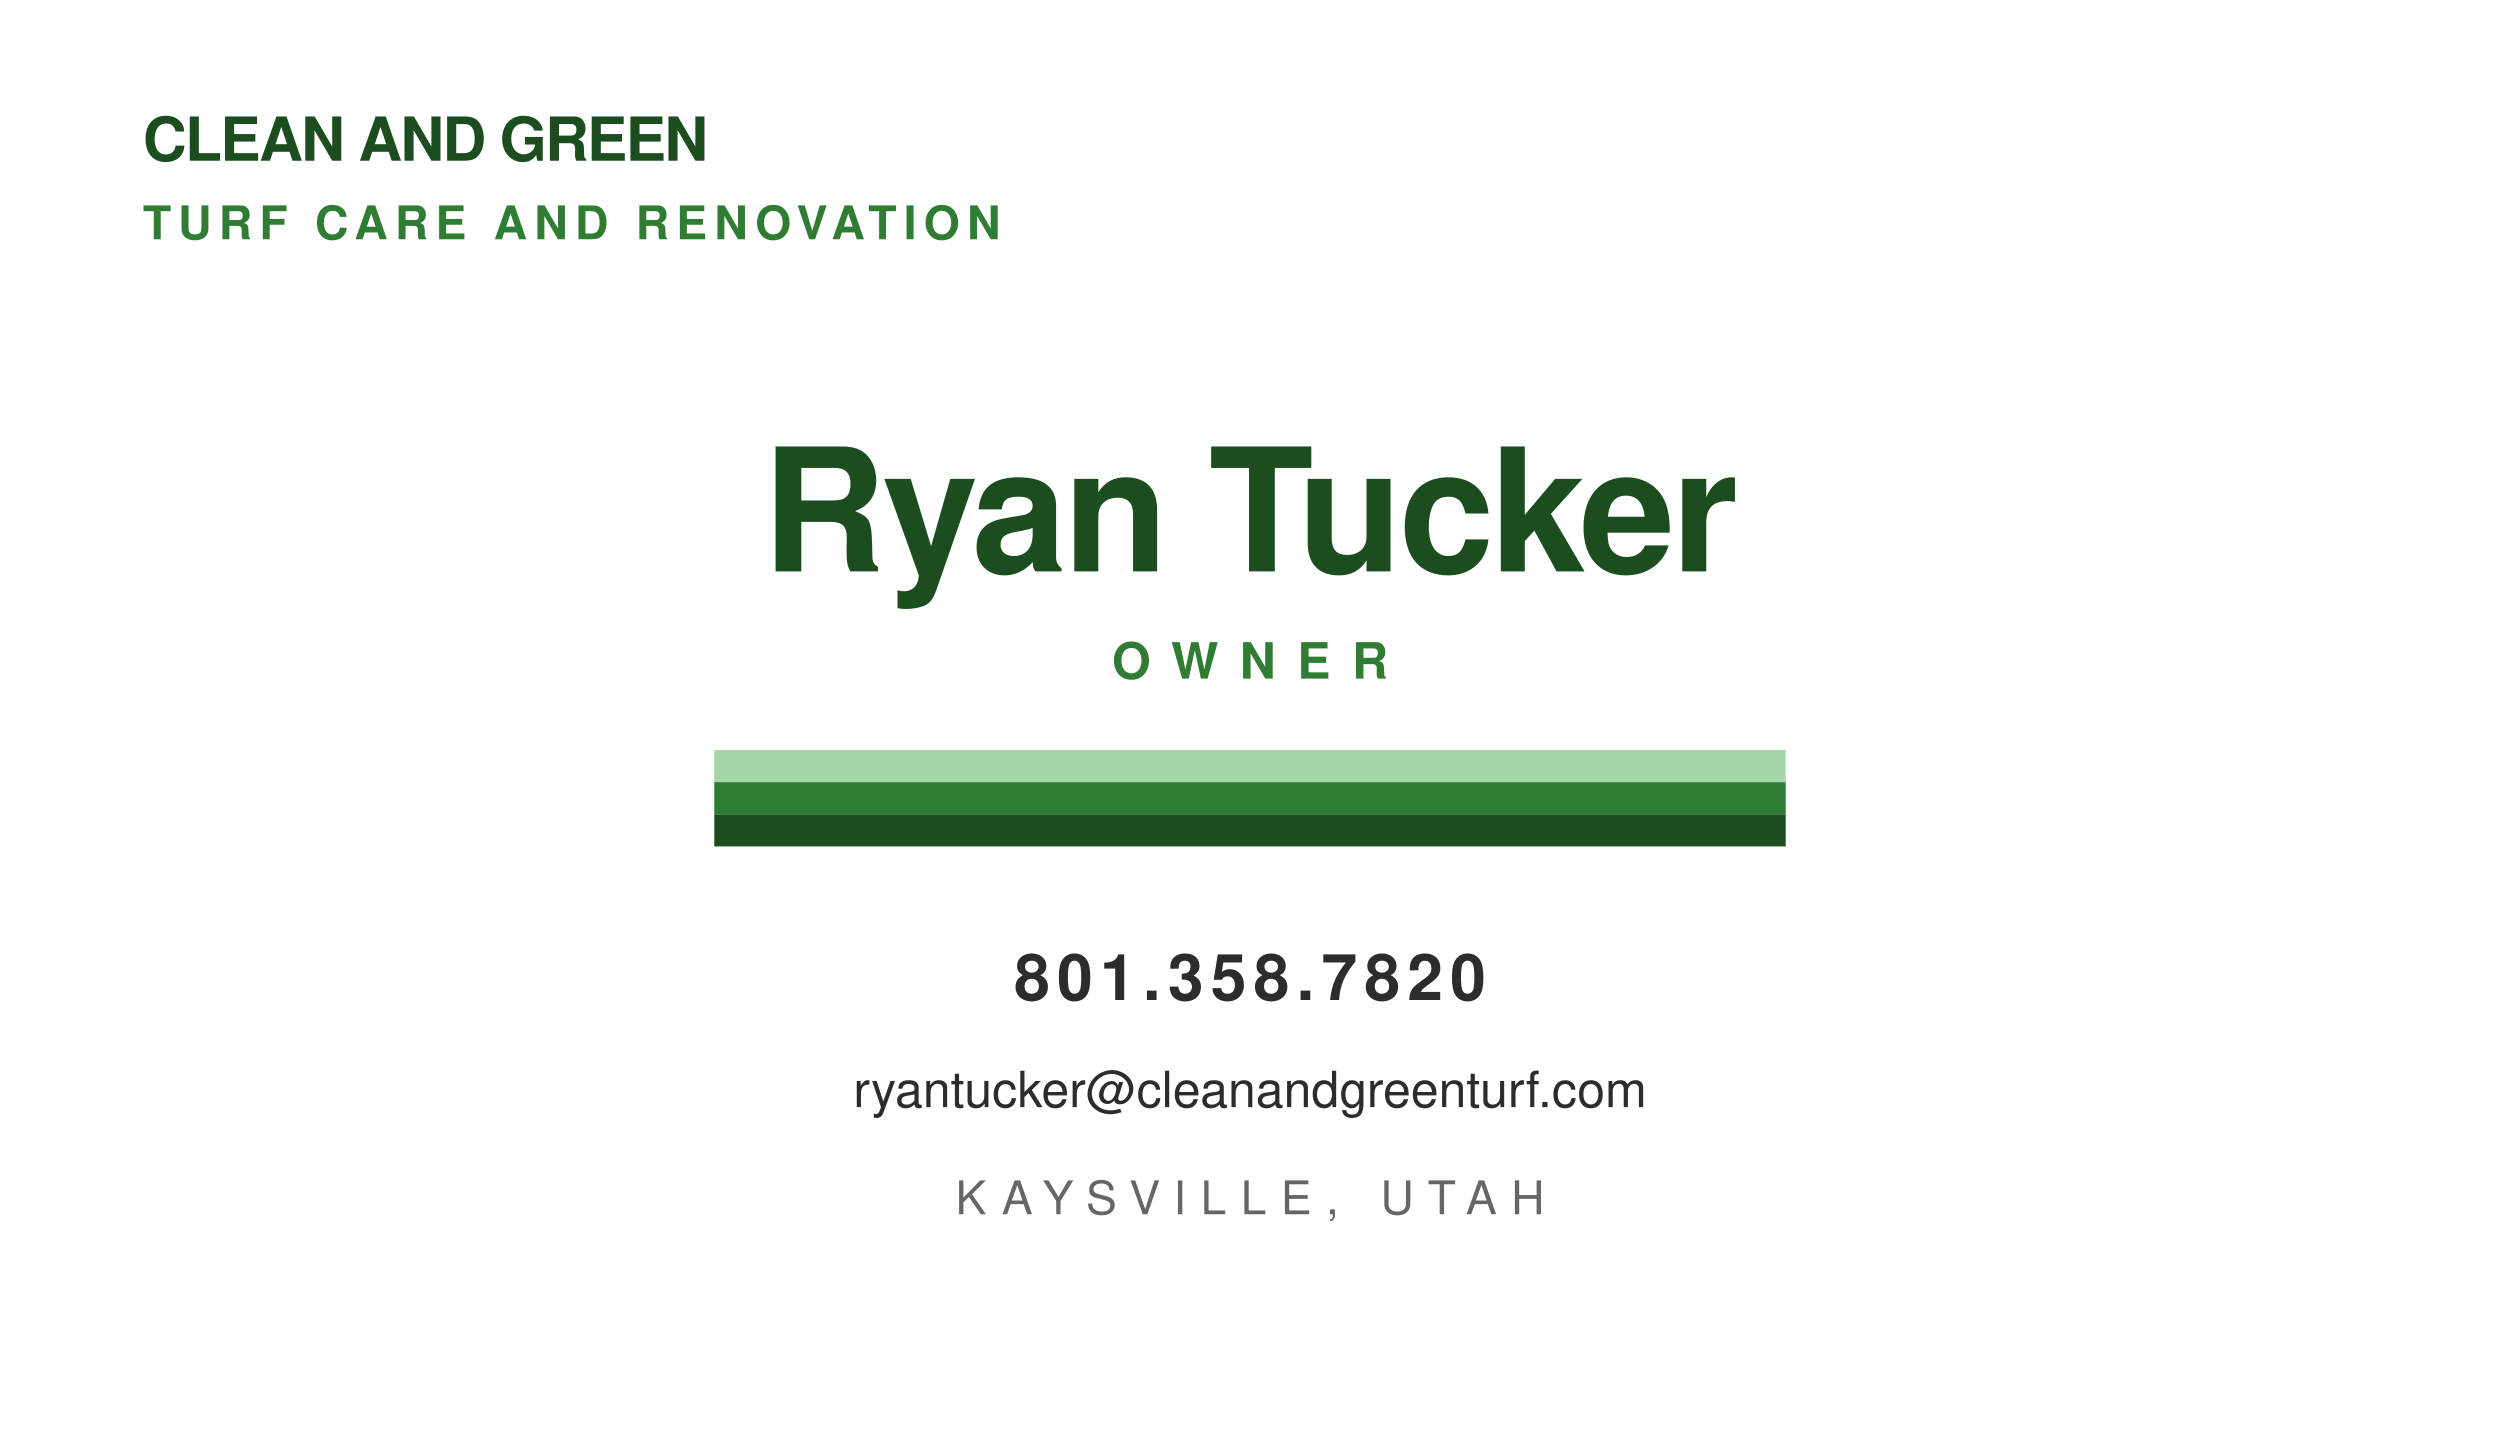
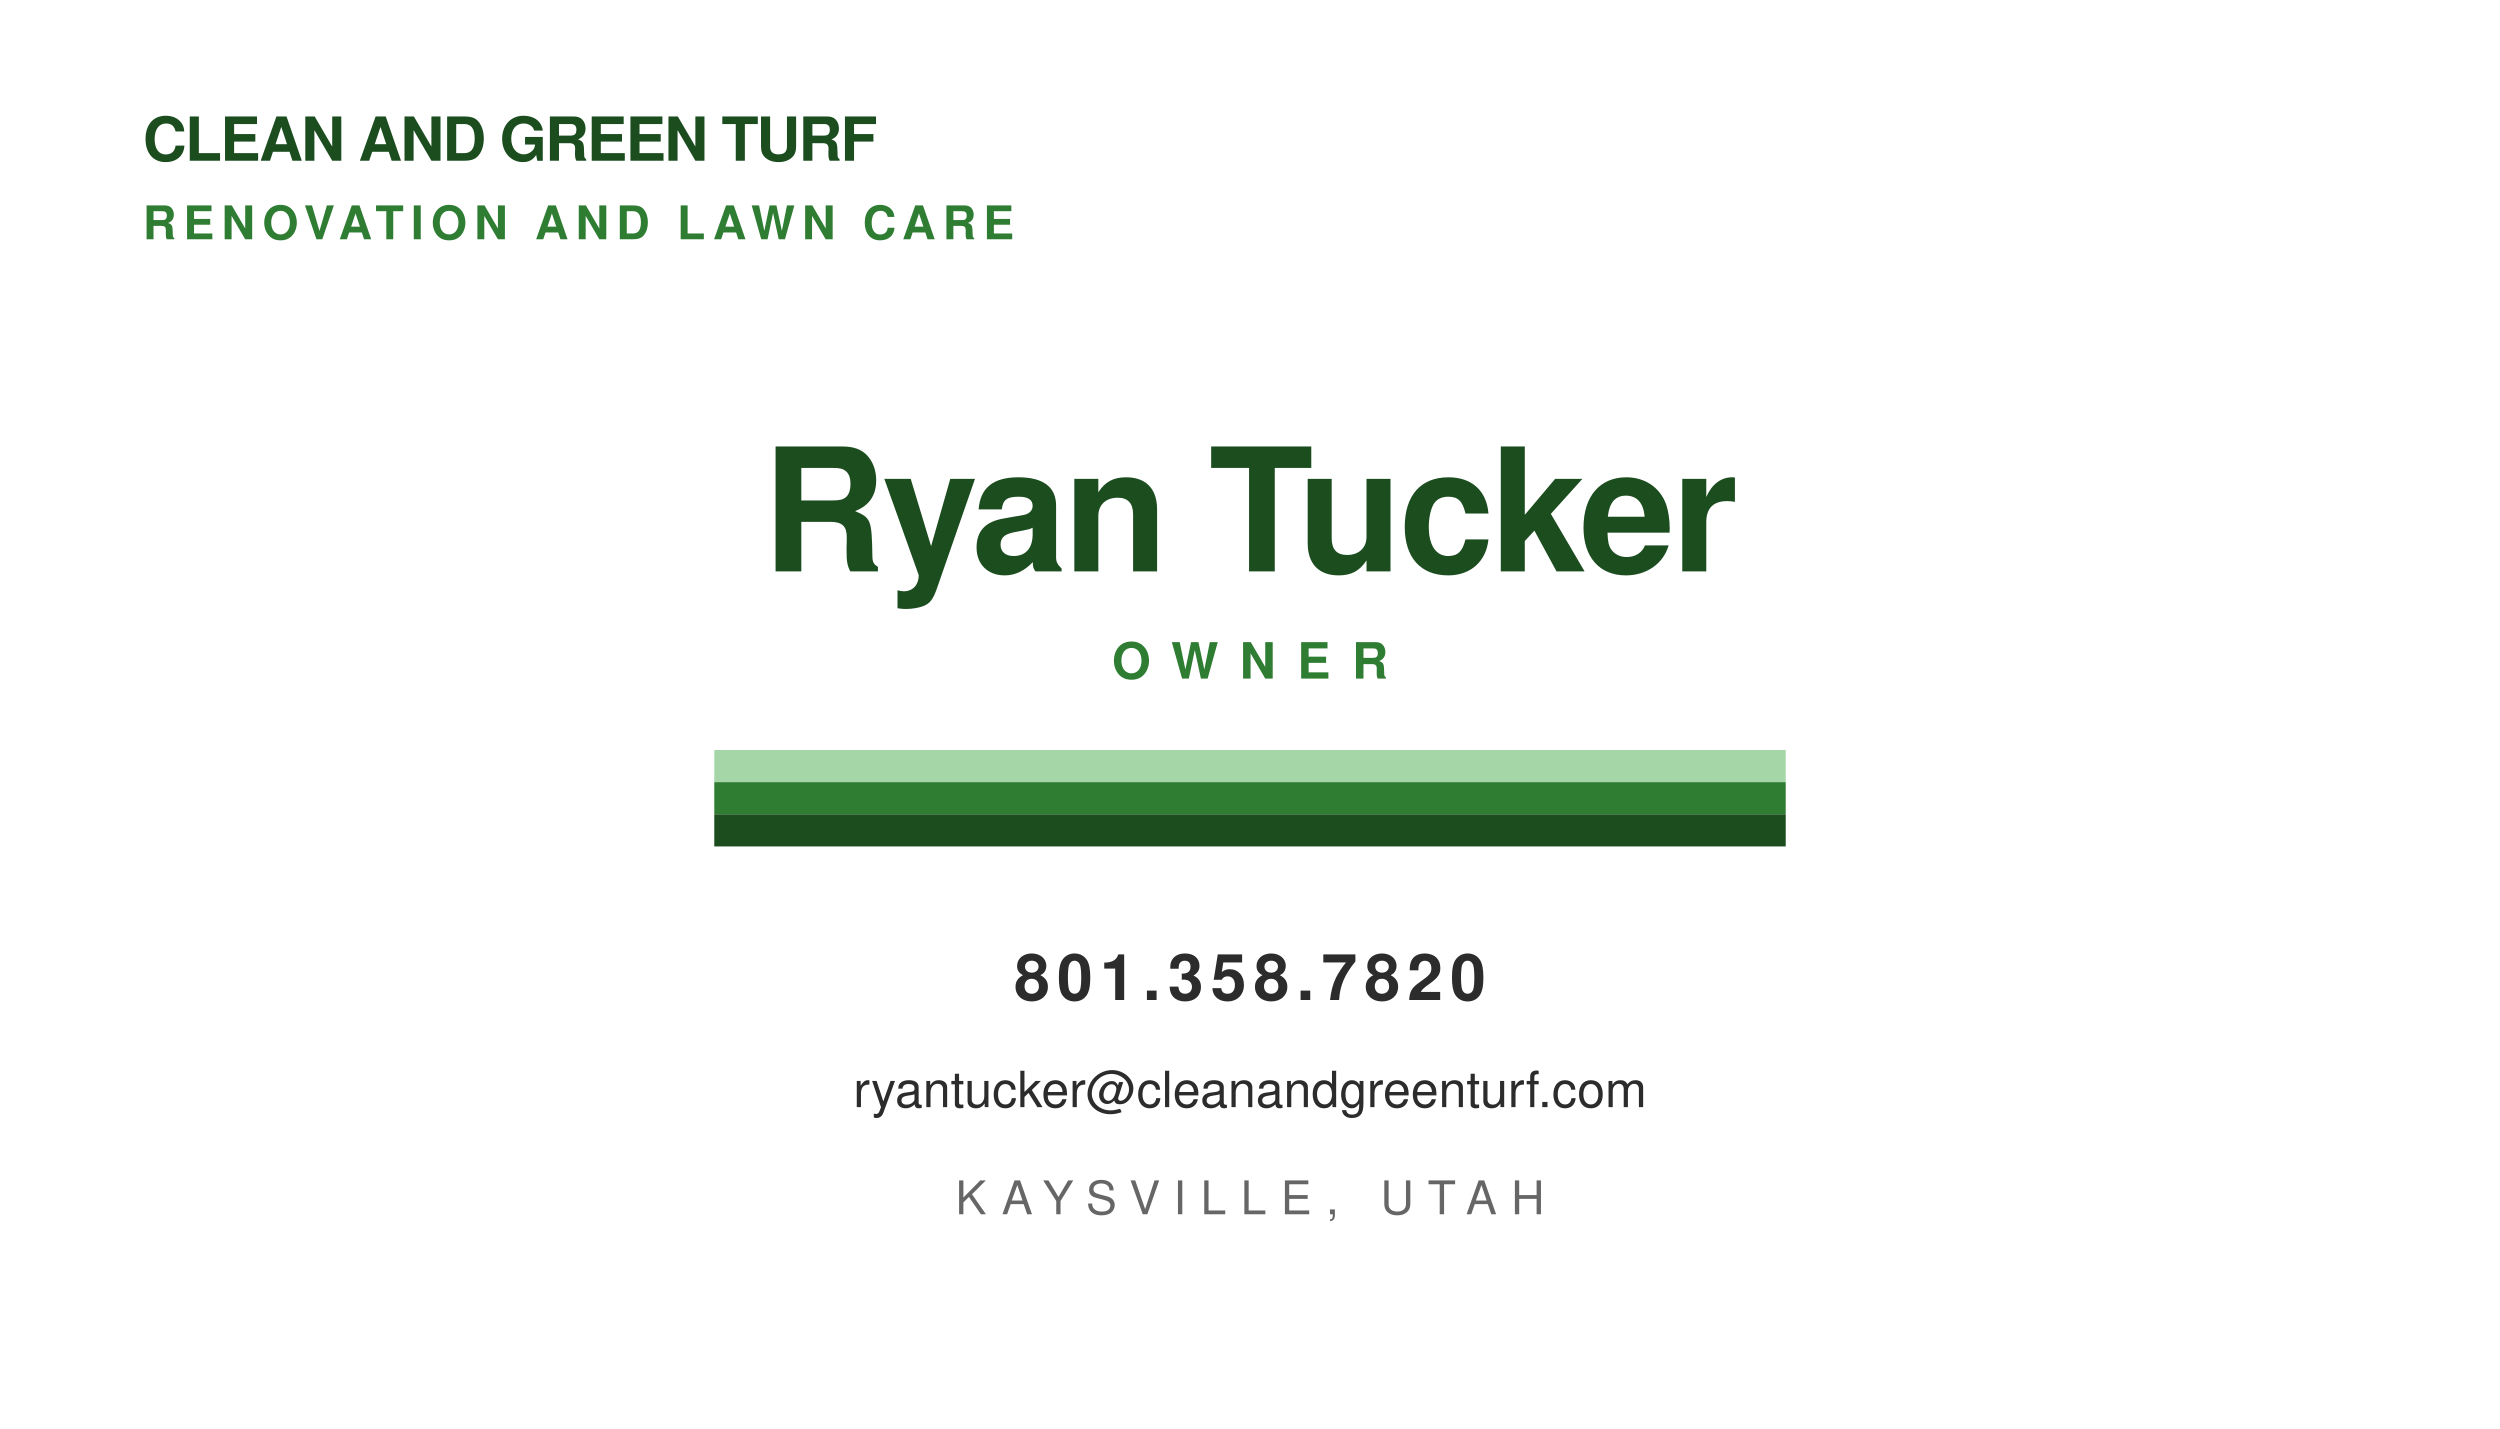
<svg xmlns="http://www.w3.org/2000/svg" viewBox="0 0 700 400">
  <g transform="translate(40,45)">
-     <text x="0" y="0" font-family="Helvetica, Arial, sans-serif" font-size="17" font-weight="900" fill="#1B4D1F" letter-spacing="-0.5">CLEAN AND GREEN</text>
-     <text x="0" y="22" font-family="Helvetica, Arial, sans-serif" font-size="13" font-weight="700" letter-spacing="2" fill="#2E7D32">TURF CARE AND RENOVATION</text>
+     <text x="0" y="0" font-family="Helvetica, Arial, sans-serif" font-size="17" font-weight="900" fill="#1B4D1F" letter-spacing="-0.5">CLEAN AND GREEN TURF</text>
+     <text x="0" y="22" font-family="Helvetica, Arial, sans-serif" font-size="13" font-weight="700" letter-spacing="2" fill="#2E7D32">RENOVATION AND LAWN CARE</text>
  </g>
  <text x="350" y="160" text-anchor="middle" font-family="Helvetica, Arial, sans-serif" font-size="48" font-weight="900" fill="#1B4D1F" letter-spacing="-1">Ryan Tucker</text>
  <text x="350" y="190" text-anchor="middle" font-family="Helvetica, Arial, sans-serif" font-size="14" font-weight="700" letter-spacing="6" fill="#2E7D32">OWNER</text>
  <rect x="200" y="210" width="300" height="9" fill="#A5D6A7" />
  <rect x="200" y="219" width="300" height="9" fill="#2E7D32" />
  <rect x="200" y="228" width="300" height="9" fill="#1B4D1F" />
  <text x="350" y="280" text-anchor="middle" font-family="Helvetica, Arial, sans-serif" font-size="18" font-weight="700" fill="#2C2C2C" letter-spacing="2">801.358.7820</text>
  <text x="350" y="310" text-anchor="middle" font-family="Helvetica, Arial, sans-serif" font-size="14" fill="#2C2C2C">ryantucker@cleanandgreenturf.com</text>
  <text x="350" y="340" text-anchor="middle" font-family="Helvetica, Arial, sans-serif" font-size="13" letter-spacing="4" fill="#666">KAYSVILLE,  UTAH</text>
</svg>
